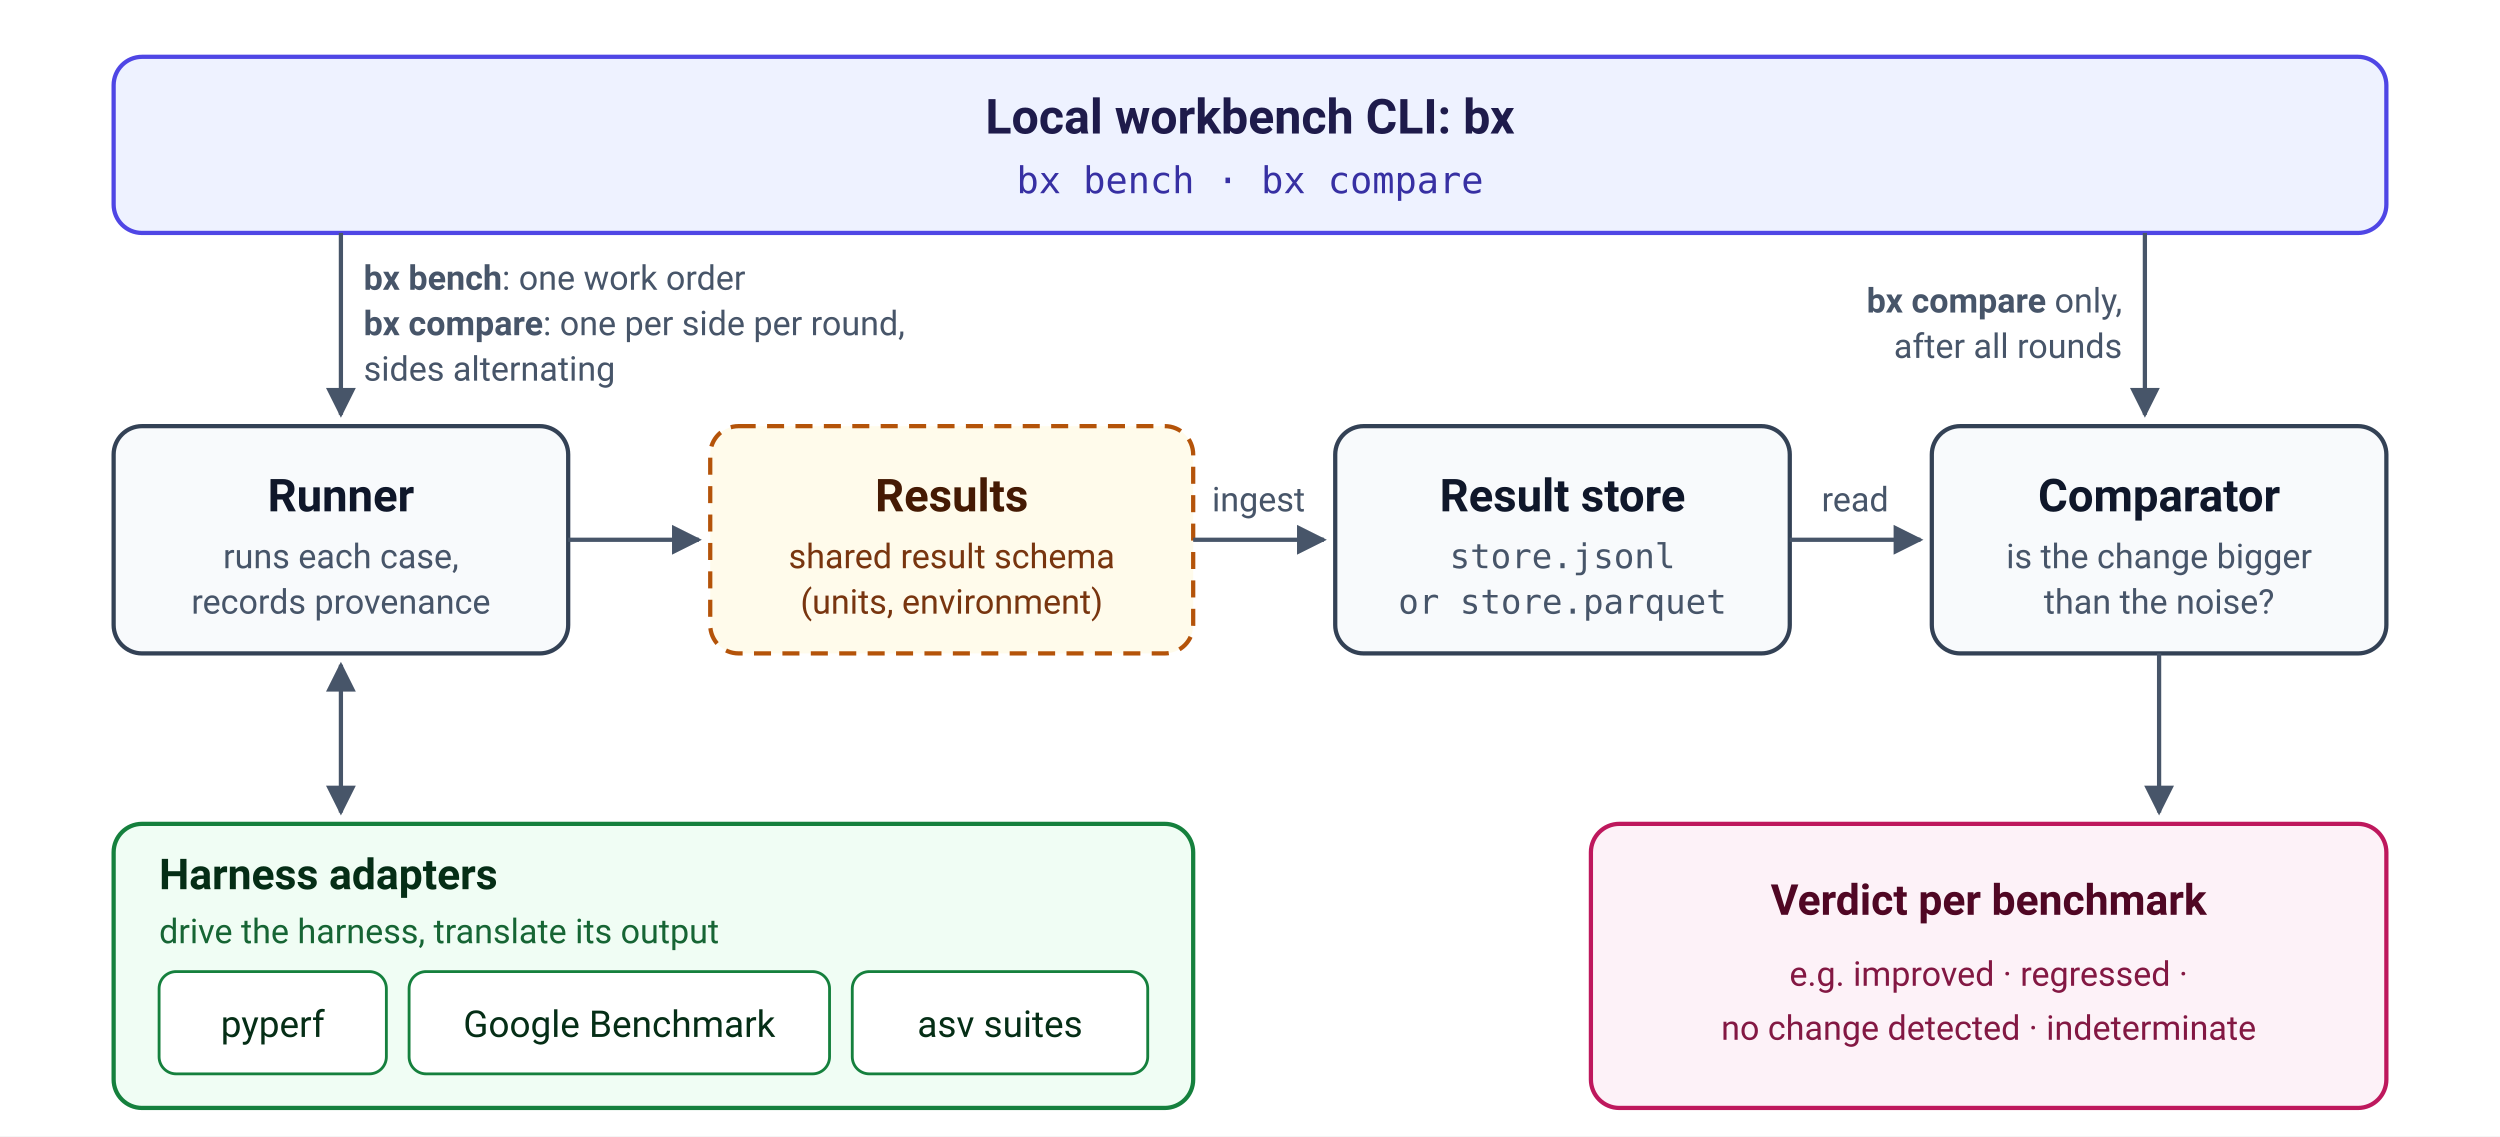
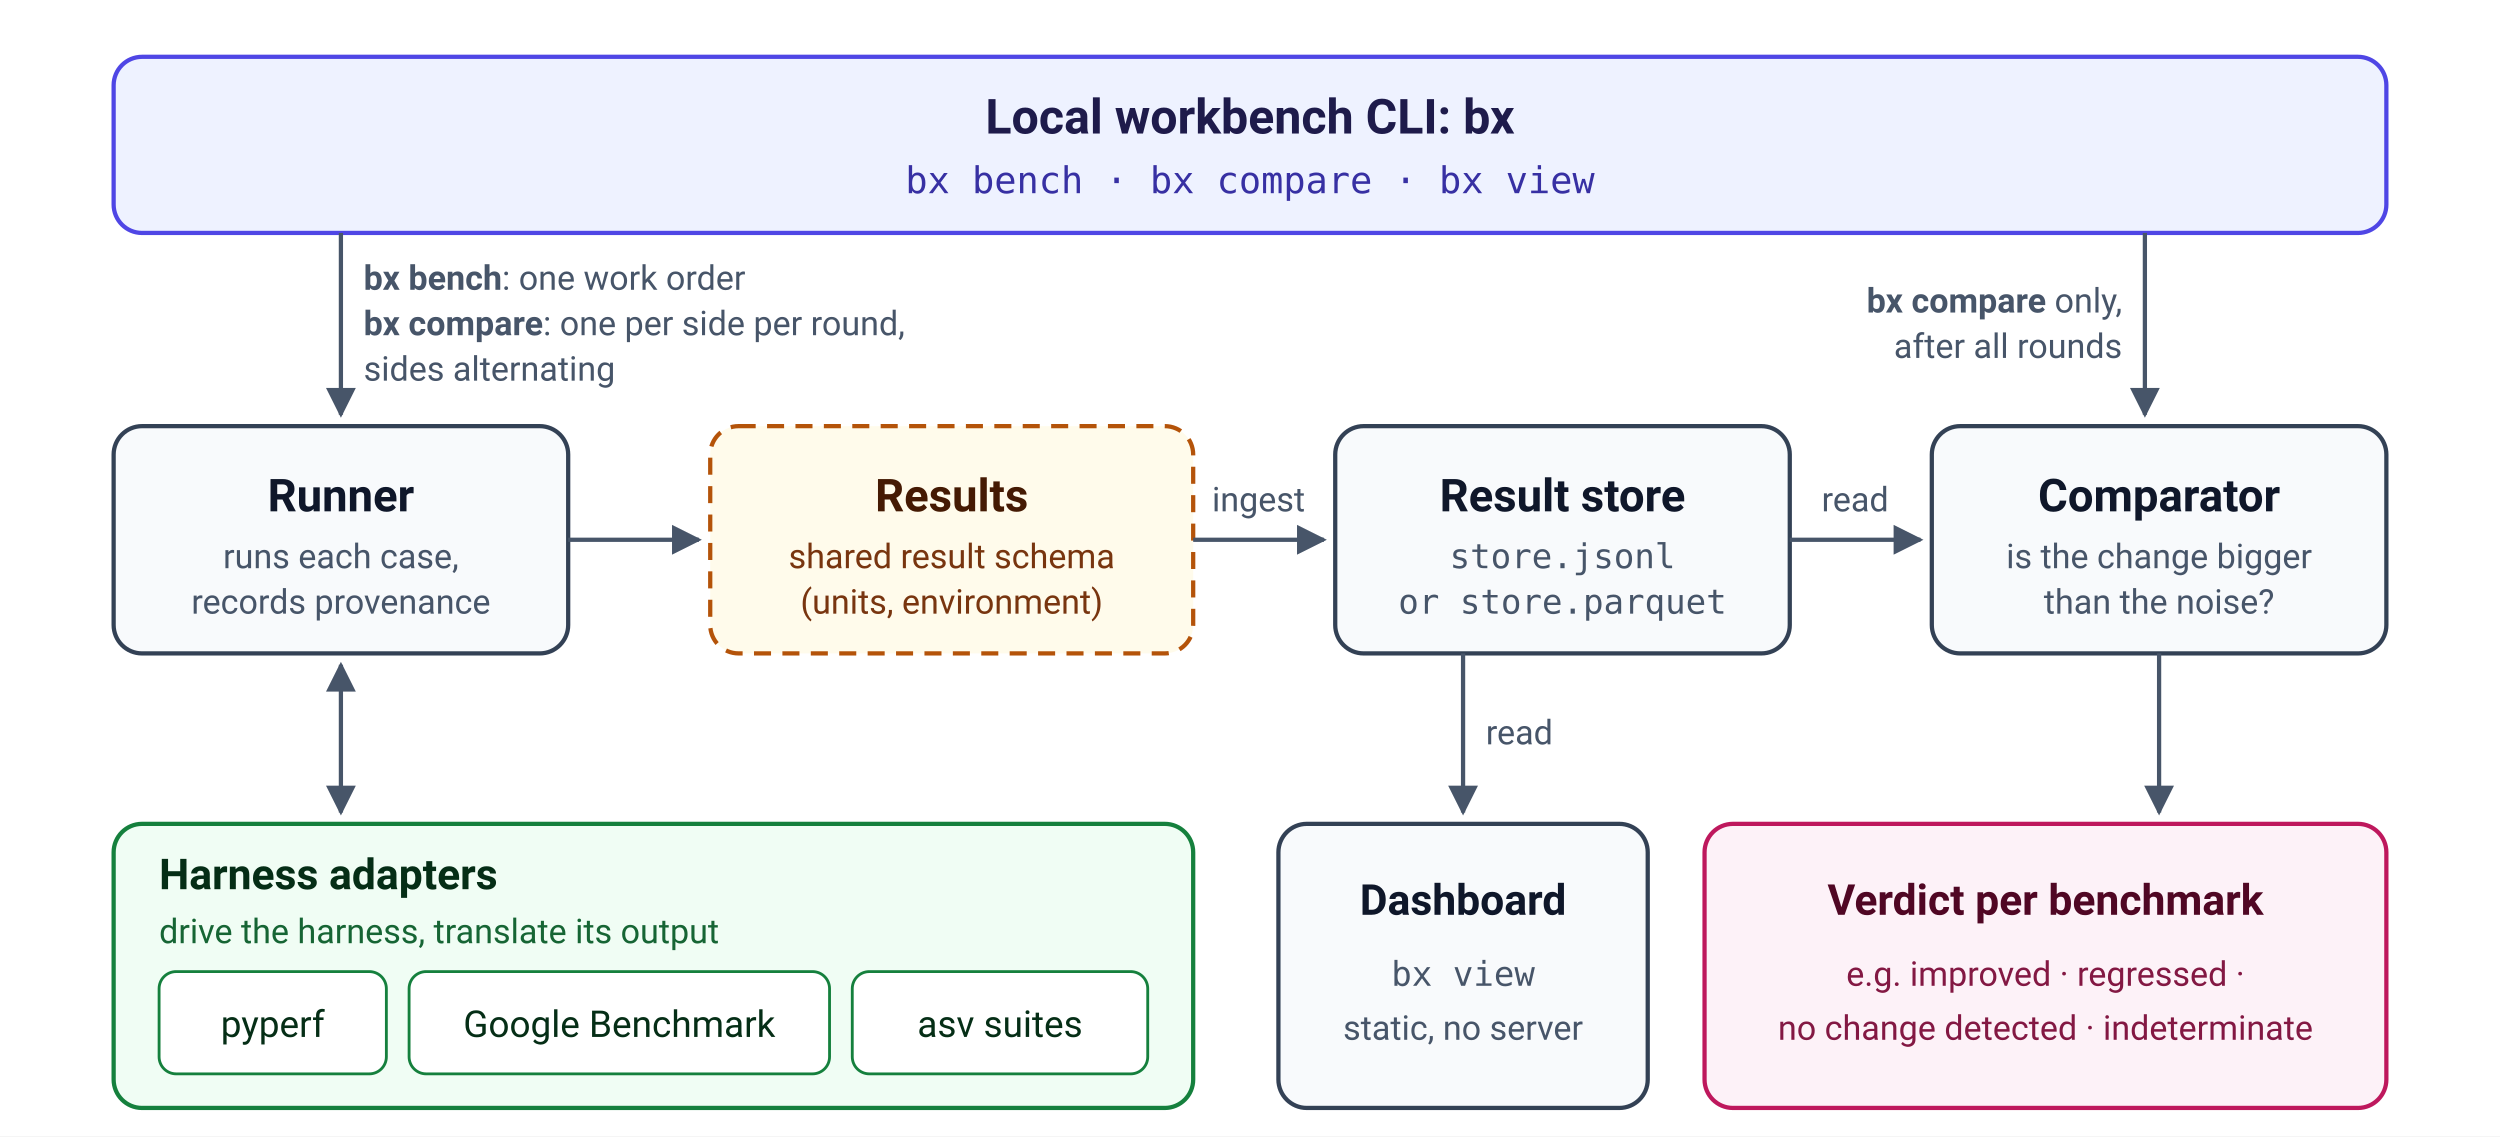
<svg xmlns="http://www.w3.org/2000/svg" viewBox="0 0 880 400" width="880" height="400" role="img" aria-labelledby="t d" font-family="system-ui, -apple-system, 'Segoe UI', Roboto, sans-serif">
  <defs>
    <marker id="a" viewBox="0 0 10 10" refX="9" refY="5" markerWidth="7" markerHeight="7" orient="auto-start-reverse" overflow="visible">
      <path d="M0,0 L10,5 L0,10 z" fill="#475569" />
    </marker>
  </defs>
  <rect width="880" height="400" fill="#ffffff" />
  <rect x="40" y="20" width="800" height="62" rx="10" fill="#eef2ff" stroke="#4f46e5" stroke-width="1.5" />
  <text x="440" y="47" text-anchor="middle" font-size="17" font-weight="600" fill="#1e1b4b">Local workbench CLI: bx</text>
-   <text x="440" y="68" text-anchor="middle" font-size="13" fill="#3730a3" font-family="ui-monospace, SFMono-Regular, Menlo, monospace">bx bench · bx compare</text>
+   <text x="440" y="68" text-anchor="middle" font-size="13" fill="#3730a3" font-family="ui-monospace, SFMono-Regular, Menlo, monospace">bx bench · bx compare · bx view</text>
  <line x1="120" y1="82" x2="120" y2="146" stroke="#475569" stroke-width="1.5" marker-end="url(#a)" />
  <text x="128" y="102" font-size="12" fill="#475569">
    <tspan font-weight="600">bx bench</tspan>: one work order</text>
  <text x="128" y="118" font-size="12" fill="#475569">
    <tspan font-weight="600">bx compare</tspan>: one per side per round,</text>
  <text x="128" y="134" font-size="12" fill="#475569">sides alternating</text>
  <line x1="755" y1="82" x2="755" y2="146" stroke="#475569" stroke-width="1.5" marker-end="url(#a)" />
  <text x="747" y="110" text-anchor="end" font-size="12" fill="#475569">
    <tspan font-weight="600">bx compare</tspan> only,</text>
  <text x="747" y="126" text-anchor="end" font-size="12" fill="#475569">after all rounds</text>
  <rect x="40" y="150" width="160" height="80" rx="10" fill="#f8fafc" stroke="#334155" stroke-width="1.5" />
  <text x="120" y="180" text-anchor="middle" font-size="16" font-weight="600" fill="#0f172a">Runner</text>
  <text x="120" y="200" text-anchor="middle" font-size="12" fill="#475569">runs each case,</text>
  <text x="120" y="216" text-anchor="middle" font-size="12" fill="#475569">records provenance</text>
  <rect x="250" y="150" width="170" height="80" rx="10" fill="#fffbeb" stroke="#b45309" stroke-width="1.5" stroke-dasharray="6 4" />
  <text x="335" y="180" text-anchor="middle" font-size="16" font-weight="600" fill="#451a03">Results</text>
  <text x="335" y="200" text-anchor="middle" font-size="12" fill="#78350f">shared result schema</text>
  <text x="335" y="216" text-anchor="middle" font-size="12" fill="#78350f">(units, environment)</text>
  <rect x="470" y="150" width="160" height="80" rx="10" fill="#f8fafc" stroke="#334155" stroke-width="1.5" />
  <text x="550" y="180" text-anchor="middle" font-size="16" font-weight="600" fill="#0f172a">Result store</text>
  <text x="550" y="200" text-anchor="middle" font-size="12" fill="#475569" font-family="ui-monospace, SFMono-Regular, Menlo, monospace">store.jsonl</text>
  <text x="550" y="216" text-anchor="middle" font-size="12" fill="#475569" font-family="ui-monospace, SFMono-Regular, Menlo, monospace">or store.parquet</text>
  <rect x="680" y="150" width="160" height="80" rx="10" fill="#f8fafc" stroke="#334155" stroke-width="1.5" />
  <text x="760" y="180" text-anchor="middle" font-size="16" font-weight="600" fill="#0f172a">Comparator</text>
  <text x="760" y="200" text-anchor="middle" font-size="12" fill="#475569">is the change bigger</text>
  <text x="760" y="216" text-anchor="middle" font-size="12" fill="#475569">than the noise?</text>
  <line x1="200" y1="190" x2="246" y2="190" stroke="#475569" stroke-width="1.5" marker-end="url(#a)" />
  <line x1="420" y1="190" x2="466" y2="190" stroke="#475569" stroke-width="1.5" marker-end="url(#a)" />
  <text x="443" y="180" text-anchor="middle" font-size="12" fill="#475569">ingest</text>
  <line x1="630" y1="190" x2="676" y2="190" stroke="#475569" stroke-width="1.5" marker-end="url(#a)" />
  <text x="653" y="180" text-anchor="middle" font-size="12" fill="#475569">read</text>
  <line x1="120" y1="234" x2="120" y2="286" stroke="#475569" stroke-width="1.5" marker-start="url(#a)" marker-end="url(#a)" />
  <rect x="40" y="290" width="380" height="100" rx="10" fill="#f0fdf4" stroke="#15803d" stroke-width="1.5" />
  <text x="56" y="313" font-size="15" font-weight="600" fill="#052e16">Harness adapters</text>
  <text x="56" y="332" font-size="12" fill="#166534">drive the harness, translate its output</text>
  <rect x="56" y="342" width="80" height="36" rx="6" fill="#ffffff" stroke="#15803d" />
  <text x="96" y="365" text-anchor="middle" font-size="13" fill="#052e16">pyperf</text>
  <rect x="144" y="342" width="148" height="36" rx="6" fill="#ffffff" stroke="#15803d" />
  <text x="218" y="365" text-anchor="middle" font-size="13" fill="#052e16">Google Benchmark</text>
  <rect x="300" y="342" width="104" height="36" rx="6" fill="#ffffff" stroke="#15803d" />
  <text x="352" y="365" text-anchor="middle" font-size="13" fill="#052e16">asv suites</text>
  <line x1="760" y1="230" x2="760" y2="286" stroke="#475569" stroke-width="1.5" marker-end="url(#a)" />
-   <rect x="560" y="290" width="280" height="100" rx="10" fill="#fdf2f8" stroke="#be185d" stroke-width="1.5" />
-   <text x="700" y="322" text-anchor="middle" font-size="15" font-weight="600" fill="#500724">Verdict per benchmark</text>
-   <text x="700" y="347" text-anchor="middle" font-size="12" fill="#831843">e.g. improved · regressed ·</text>
-   <text x="700" y="366" text-anchor="middle" font-size="12" fill="#831843">no change detected · indeterminate</text>
+   <rect x="600" y="290" width="240" height="100" rx="10" fill="#fdf2f8" stroke="#be185d" stroke-width="1.5" />
+   <text x="720" y="322" text-anchor="middle" font-size="15" font-weight="600" fill="#500724">Verdict per benchmark</text>
+   <text x="720" y="347" text-anchor="middle" font-size="12" fill="#831843">e.g. improved · regressed ·</text>
+   <text x="720" y="366" text-anchor="middle" font-size="12" fill="#831843">no change detected · indeterminate</text>
+   <line x1="515" y1="230" x2="515" y2="286" stroke="#475569" stroke-width="1.5" marker-end="url(#a)" />
+   <text x="523" y="262" font-size="12" fill="#475569">read</text>
+   <rect x="450" y="290" width="130" height="100" rx="10" fill="#f8fafc" stroke="#334155" stroke-width="1.5" />
+   <text x="515" y="322" text-anchor="middle" font-size="15" font-weight="600" fill="#0f172a">Dashboard</text>
+   <text x="515" y="347" text-anchor="middle" font-size="12" fill="#475569" font-family="ui-monospace, SFMono-Regular, Menlo, monospace">bx view</text>
+   <text x="515" y="366" text-anchor="middle" font-size="12" fill="#475569">static, no server</text>
</svg>
